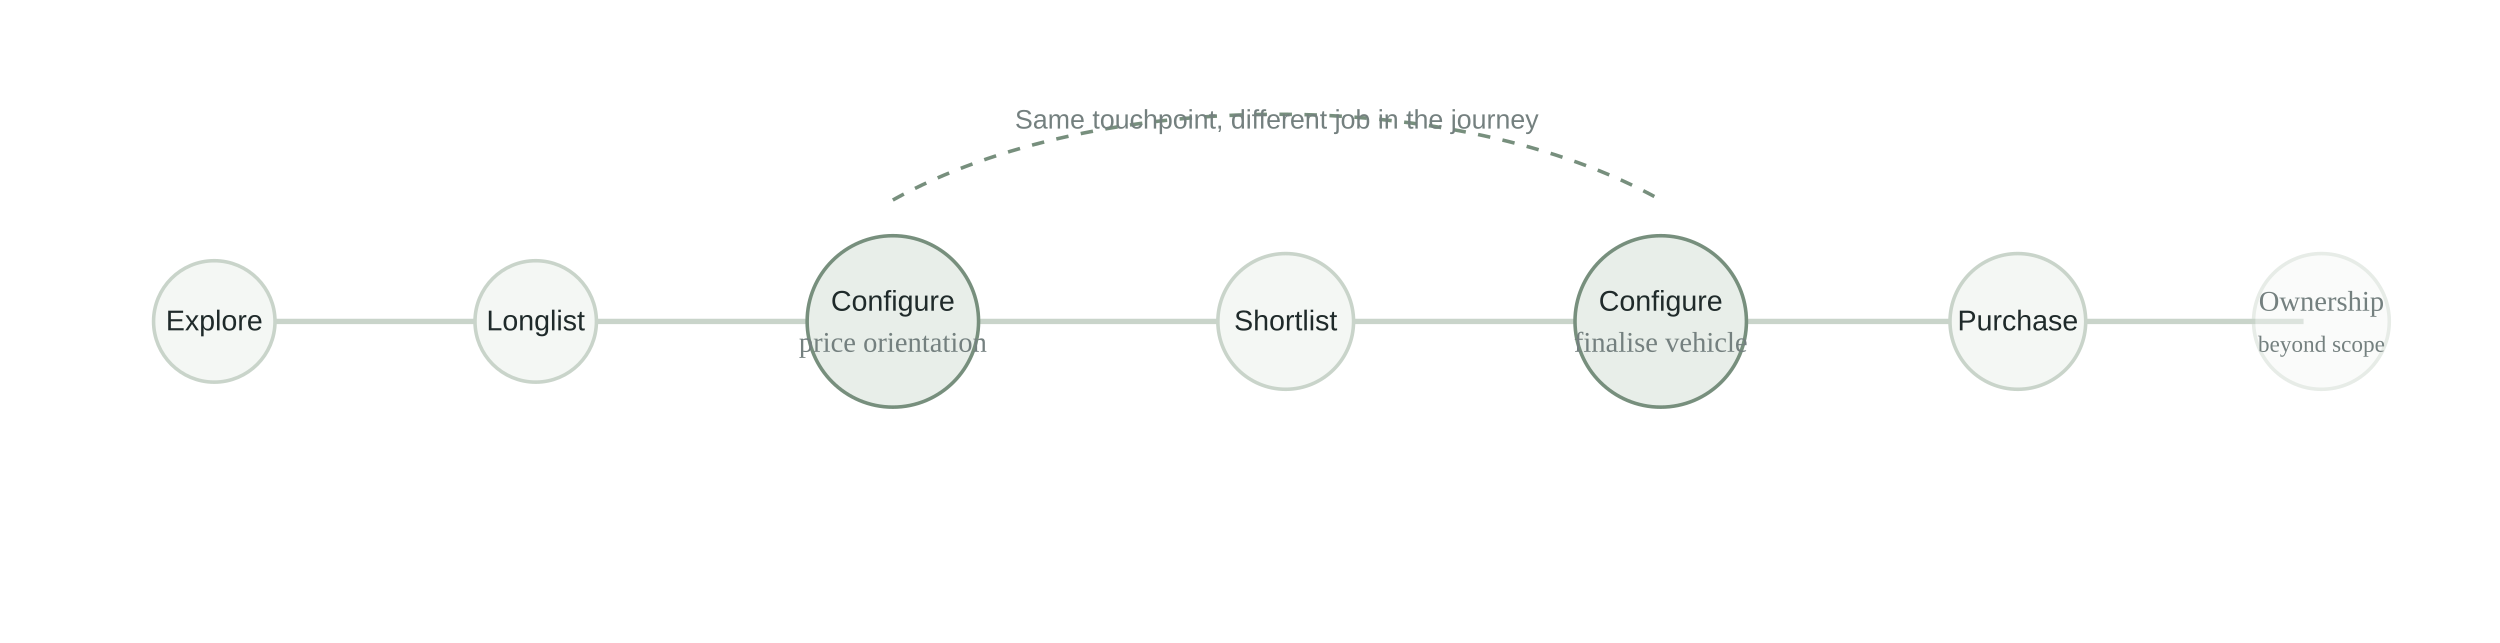
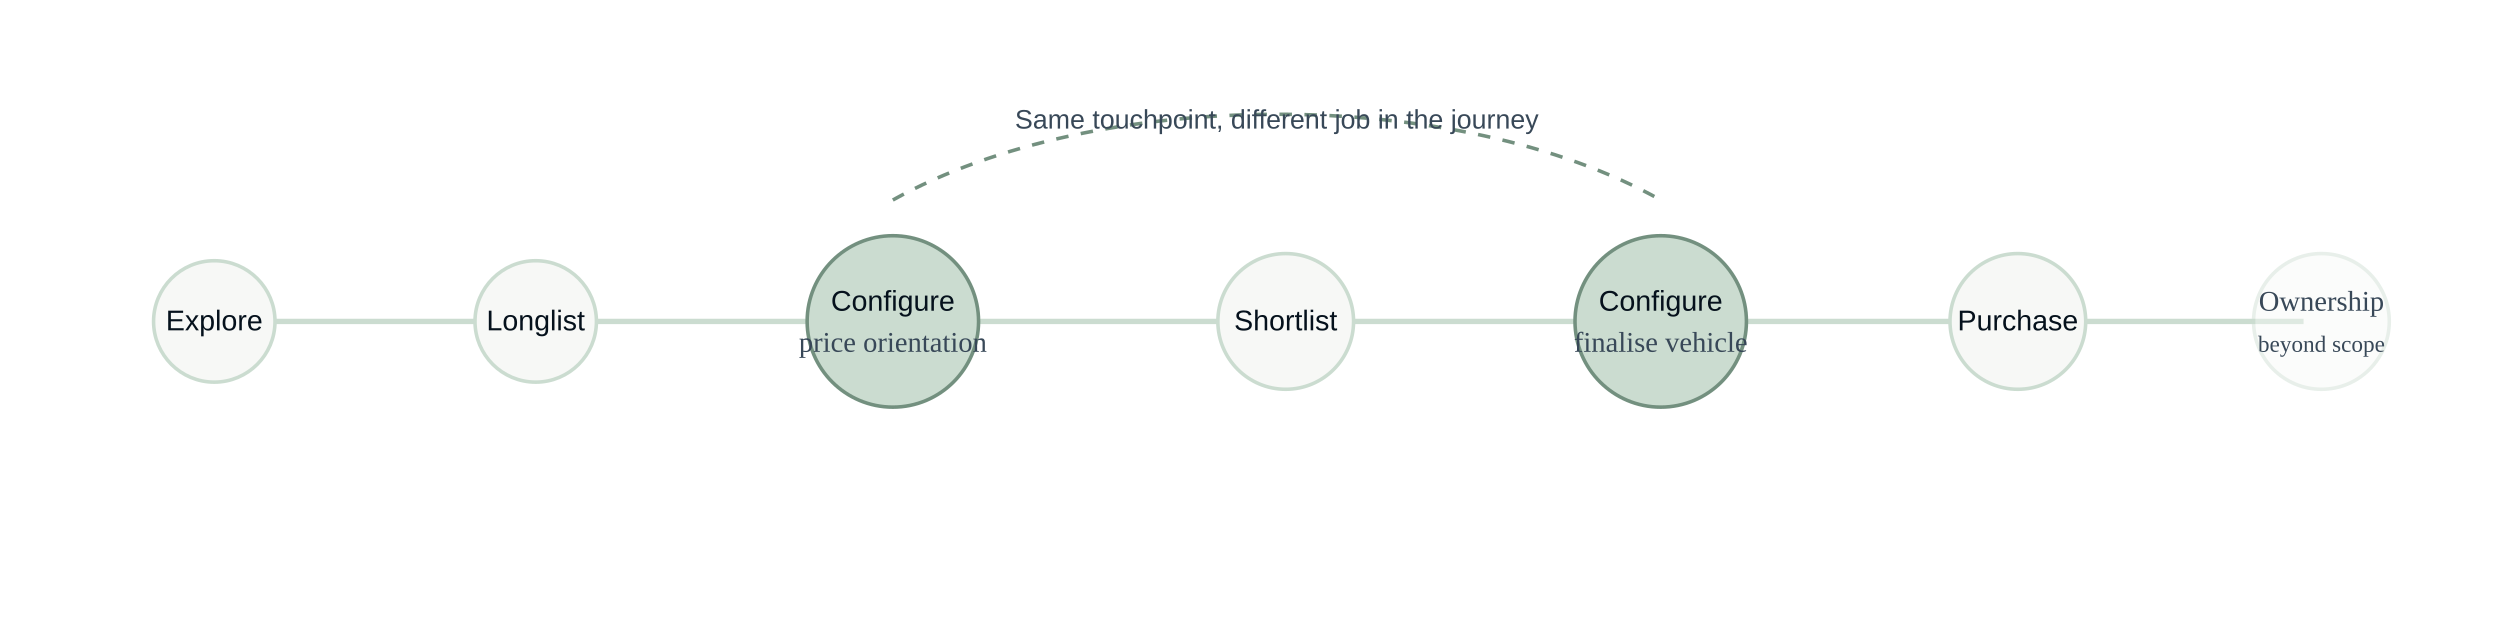
<svg xmlns="http://www.w3.org/2000/svg" viewBox="0 0 1400 360">
-   <style>.t{font-family:Arial,Helvetica,sans-serif;fill:#1F2A2A}.muted{fill:#74807F}.c{fill:#F4F7F4;stroke:#C9D4CA;stroke-width:2}.accent{fill:#E8EEE9;stroke:#778F7D;stroke-width:2}.l{stroke:#C9D4CA;stroke-width:3}</style>
+   <style>.t{font-family:Arial,Helvetica,sans-serif;fill:#05111C}.muted{fill:#384858}.c{fill:#F7F8F6;stroke:#CBDCD0;stroke-width:2}.accent{fill:#CBDCD0;stroke:#73907F;stroke-width:2}.l{stroke:#CBDCD0;stroke-width:3}</style>
  <line x1="110" y1="180" x2="1290" y2="180" class="l" />
  <g font-size="16" text-anchor="middle">
    <circle cx="120" cy="180" r="34" class="c" />
    <text x="120" y="185" class="t">Explore</text>
    <circle cx="300" cy="180" r="34" class="c" />
    <text x="300" y="185" class="t">Longlist</text>
    <circle cx="500" cy="180" r="48" class="accent" />
    <text x="500" y="174" class="t">Configure</text>
    <text x="500" y="197" class="muted">price orientation</text>
    <circle cx="720" cy="180" r="38" class="c" />
    <text x="720" y="185" class="t">Shortlist</text>
    <circle cx="930" cy="180" r="48" class="accent" />
    <text x="930" y="174" class="t">Configure</text>
    <text x="930" y="197" class="muted">finalise vehicle</text>
    <circle cx="1130" cy="180" r="38" class="c" />
    <text x="1130" y="185" class="t">Purchase</text>
    <circle cx="1300" cy="180" r="38" class="c" opacity=".45" />
    <text x="1300" y="174" class="muted">Ownership</text>
    <text x="1300" y="197" class="muted" font-size="13">beyond scope</text>
  </g>
-   <path d="M500 112c115-64 316-64 430 0" fill="none" stroke="#778F7D" stroke-width="2" stroke-dasharray="7 7" />
+   <path d="M500 112c115-64 316-64 430 0" fill="none" stroke="#73907F" stroke-width="2" stroke-dasharray="7 7" />
  <text x="715" y="72" text-anchor="middle" class="muted" font-family="Arial" font-size="15">Same touchpoint, different job in the journey</text>
</svg>
